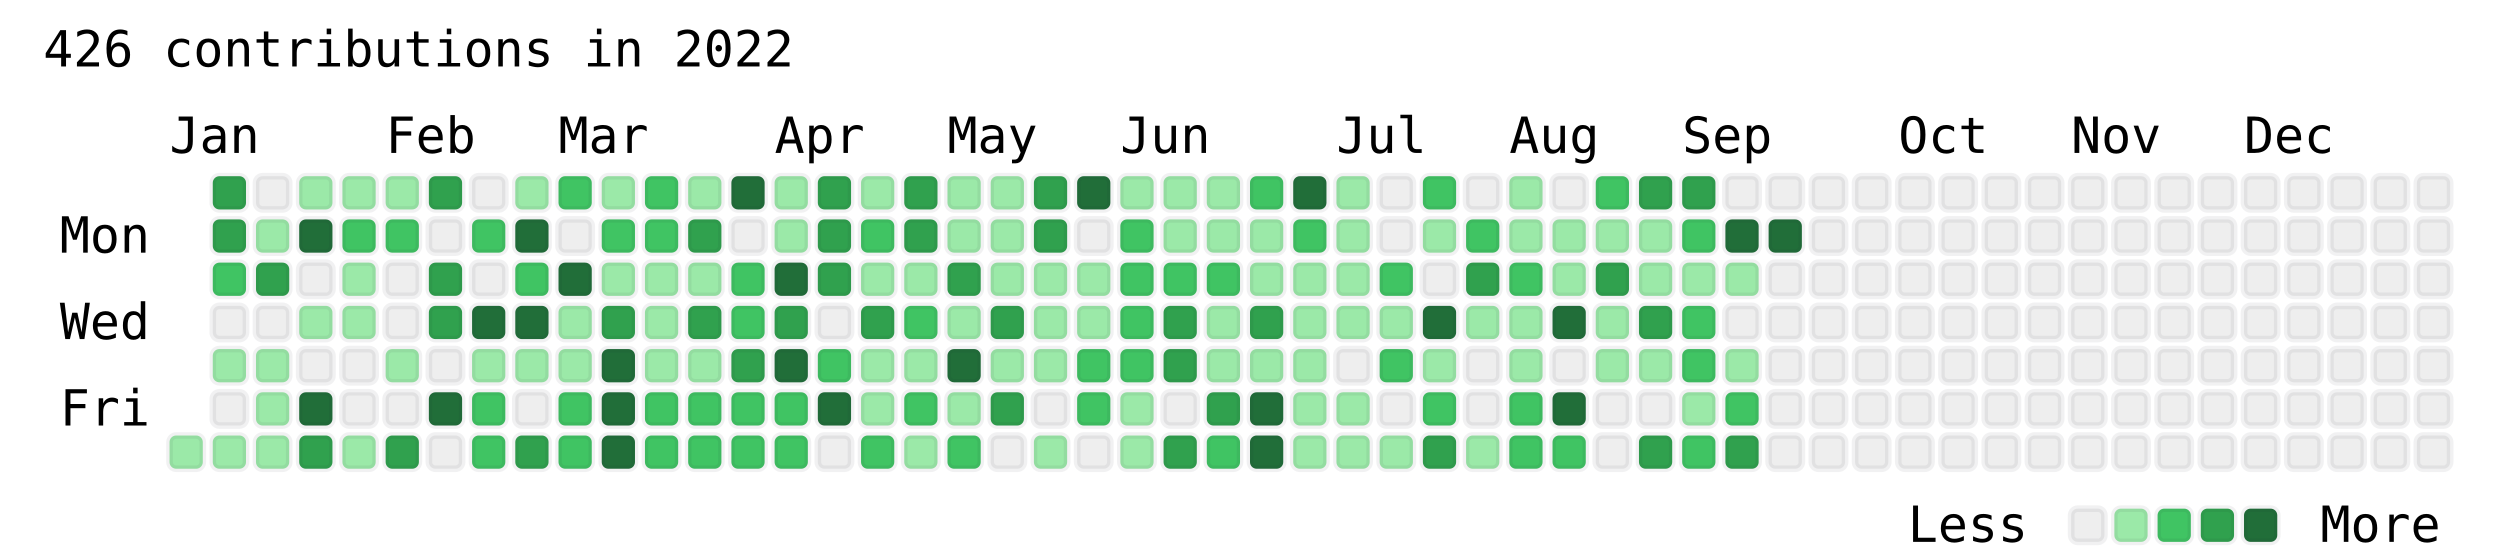
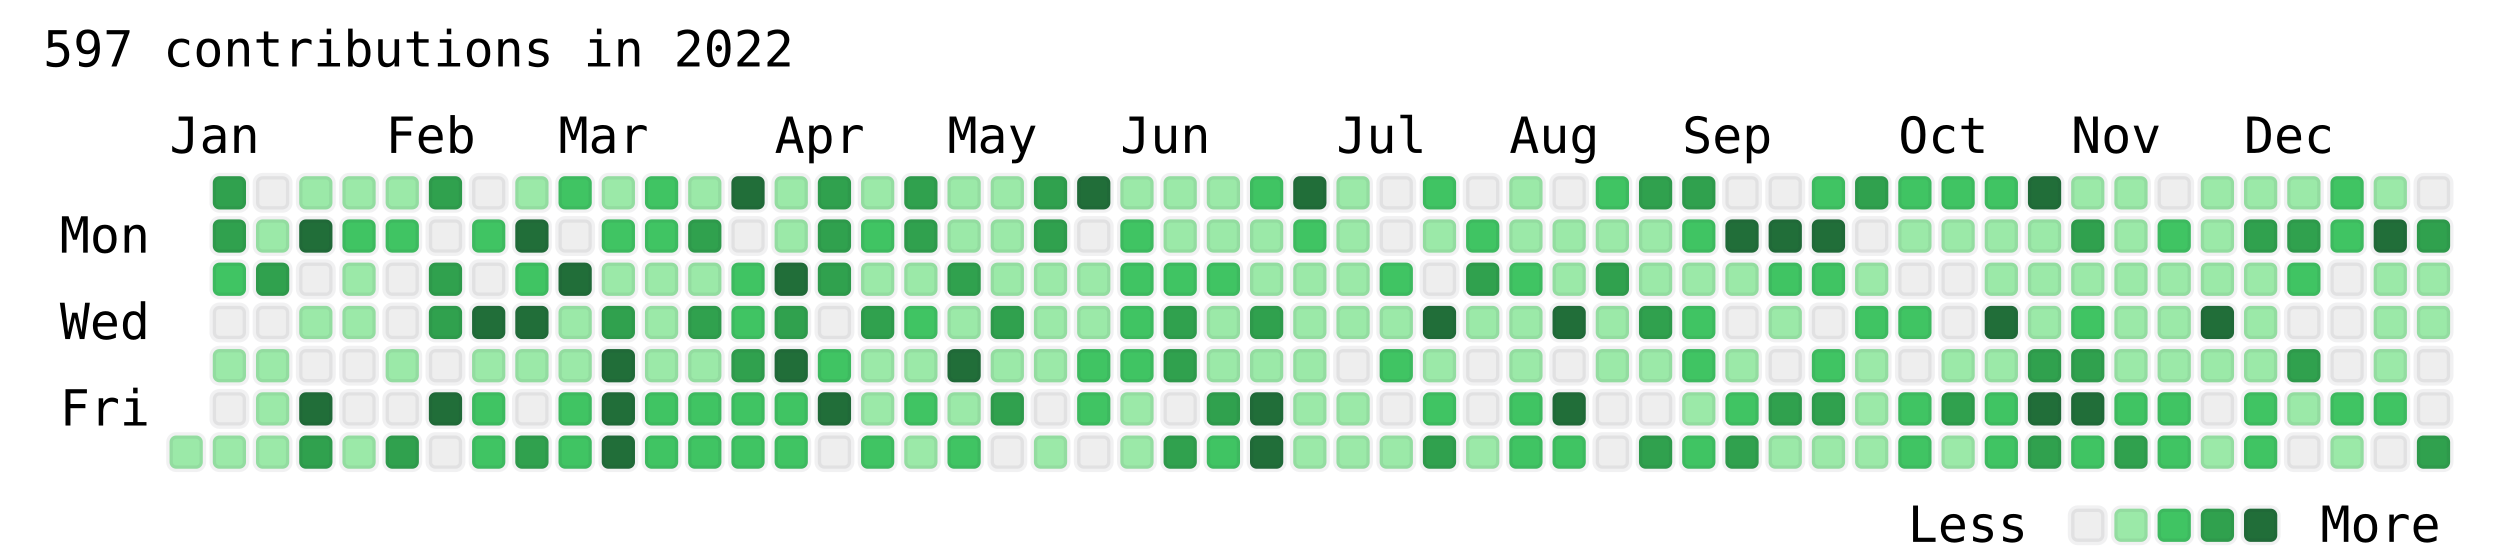
<svg xmlns="http://www.w3.org/2000/svg" width="752" height="164" id="grass-graph">
  <style> #grass-graph .pixel {     width: 10px;     height: 10px;     rx: 2px;     ry: 2px;     stroke: rgba(27,31,35,0.06);     stroke-width: 2px;   }   #grass-graph text {     font-family: monospace;     font-size: 15px;     fill: #000000;   }   #grass-graph .NONE { fill: #eeeeee; }   #grass-graph .FIRST_QUARTILE { fill: #9be9a8; }   #grass-graph .SECOND_QUARTILE { fill: #40c463; }   #grass-graph .THIRD_QUARTILE { fill: #30a14e; }   #grass-graph .FOURTH_QUARTILE { fill: #216e39; }   </style>
  <rect width="752" height="164" stroke="none" stroke-width="2px" fill="none" />
  <g>
-     <text transform="translate(13, 20)">426 contributions in 2022</text>
+     <text transform="translate(13, 20)">597 contributions in 2022</text>
  </g>
  <g>
    <text transform="translate(18, 76)">Mon</text>
  </g>
  <g>
    <text transform="translate(18, 102)">Wed</text>
  </g>
  <g>
    <text transform="translate(18, 128)">Fri</text>
  </g>
  <g>
    <text transform="translate(51, 46)">Jan</text>
  </g>
  <g>
    <text transform="translate(116, 46)">Feb</text>
  </g>
  <g>
    <text transform="translate(168, 46)">Mar</text>
  </g>
  <g>
    <text transform="translate(233, 46)">Apr</text>
  </g>
  <g>
    <text transform="translate(285, 46)">May</text>
  </g>
  <g>
    <text transform="translate(337, 46)">Jun</text>
  </g>
  <g>
    <text transform="translate(402, 46)">Jul</text>
  </g>
  <g>
    <text transform="translate(454, 46)">Aug</text>
  </g>
  <g>
    <text transform="translate(506, 46)">Sep</text>
  </g>
  <g>
    <text transform="translate(571, 46)">Oct</text>
  </g>
  <g>
    <text transform="translate(623, 46)">Nov</text>
  </g>
  <g>
    <text transform="translate(675, 46)">Dec</text>
  </g>
  <g transform="translate(51, 53)">
    <rect class="pixel FIRST_QUARTILE" x="0" y="78" data-date="2022-01-01" data-count="1" />
    <rect class="pixel THIRD_QUARTILE" x="13" y="0" data-date="2022-01-02" data-count="3" />
    <rect class="pixel THIRD_QUARTILE" x="13" y="13" data-date="2022-01-03" data-count="3" />
    <rect class="pixel SECOND_QUARTILE" x="13" y="26" data-date="2022-01-04" data-count="2" />
    <rect class="pixel NONE" x="13" y="39" data-date="2022-01-05" data-count="0" />
    <rect class="pixel FIRST_QUARTILE" x="13" y="52" data-date="2022-01-06" data-count="1" />
    <rect class="pixel NONE" x="13" y="65" data-date="2022-01-07" data-count="0" />
    <rect class="pixel FIRST_QUARTILE" x="13" y="78" data-date="2022-01-08" data-count="1" />
    <rect class="pixel NONE" x="26" y="0" data-date="2022-01-09" data-count="0" />
    <rect class="pixel FIRST_QUARTILE" x="26" y="13" data-date="2022-01-10" data-count="1" />
    <rect class="pixel THIRD_QUARTILE" x="26" y="26" data-date="2022-01-11" data-count="3" />
    <rect class="pixel NONE" x="26" y="39" data-date="2022-01-12" data-count="0" />
    <rect class="pixel FIRST_QUARTILE" x="26" y="52" data-date="2022-01-13" data-count="1" />
    <rect class="pixel FIRST_QUARTILE" x="26" y="65" data-date="2022-01-14" data-count="1" />
    <rect class="pixel FIRST_QUARTILE" x="26" y="78" data-date="2022-01-15" data-count="1" />
    <rect class="pixel FIRST_QUARTILE" x="39" y="0" data-date="2022-01-16" data-count="1" />
    <rect class="pixel FOURTH_QUARTILE" x="39" y="13" data-date="2022-01-17" data-count="4" />
    <rect class="pixel NONE" x="39" y="26" data-date="2022-01-18" data-count="0" />
    <rect class="pixel FIRST_QUARTILE" x="39" y="39" data-date="2022-01-19" data-count="1" />
    <rect class="pixel NONE" x="39" y="52" data-date="2022-01-20" data-count="0" />
    <rect class="pixel FOURTH_QUARTILE" x="39" y="65" data-date="2022-01-21" data-count="4" />
    <rect class="pixel THIRD_QUARTILE" x="39" y="78" data-date="2022-01-22" data-count="3" />
    <rect class="pixel FIRST_QUARTILE" x="52" y="0" data-date="2022-01-23" data-count="1" />
    <rect class="pixel SECOND_QUARTILE" x="52" y="13" data-date="2022-01-24" data-count="2" />
    <rect class="pixel FIRST_QUARTILE" x="52" y="26" data-date="2022-01-25" data-count="1" />
    <rect class="pixel FIRST_QUARTILE" x="52" y="39" data-date="2022-01-26" data-count="1" />
    <rect class="pixel NONE" x="52" y="52" data-date="2022-01-27" data-count="0" />
    <rect class="pixel NONE" x="52" y="65" data-date="2022-01-28" data-count="0" />
    <rect class="pixel FIRST_QUARTILE" x="52" y="78" data-date="2022-01-29" data-count="1" />
    <rect class="pixel FIRST_QUARTILE" x="65" y="0" data-date="2022-01-30" data-count="1" />
    <rect class="pixel SECOND_QUARTILE" x="65" y="13" data-date="2022-01-31" data-count="2" />
    <rect class="pixel NONE" x="65" y="26" data-date="2022-02-01" data-count="0" />
    <rect class="pixel NONE" x="65" y="39" data-date="2022-02-02" data-count="0" />
    <rect class="pixel FIRST_QUARTILE" x="65" y="52" data-date="2022-02-03" data-count="1" />
    <rect class="pixel NONE" x="65" y="65" data-date="2022-02-04" data-count="0" />
    <rect class="pixel THIRD_QUARTILE" x="65" y="78" data-date="2022-02-05" data-count="3" />
    <rect class="pixel THIRD_QUARTILE" x="78" y="0" data-date="2022-02-06" data-count="3" />
    <rect class="pixel NONE" x="78" y="13" data-date="2022-02-07" data-count="0" />
    <rect class="pixel THIRD_QUARTILE" x="78" y="26" data-date="2022-02-08" data-count="3" />
    <rect class="pixel THIRD_QUARTILE" x="78" y="39" data-date="2022-02-09" data-count="3" />
    <rect class="pixel NONE" x="78" y="52" data-date="2022-02-10" data-count="0" />
    <rect class="pixel FOURTH_QUARTILE" x="78" y="65" data-date="2022-02-11" data-count="4" />
    <rect class="pixel NONE" x="78" y="78" data-date="2022-02-12" data-count="0" />
    <rect class="pixel NONE" x="91" y="0" data-date="2022-02-13" data-count="0" />
    <rect class="pixel SECOND_QUARTILE" x="91" y="13" data-date="2022-02-14" data-count="2" />
    <rect class="pixel NONE" x="91" y="26" data-date="2022-02-15" data-count="0" />
    <rect class="pixel FOURTH_QUARTILE" x="91" y="39" data-date="2022-02-16" data-count="4" />
    <rect class="pixel FIRST_QUARTILE" x="91" y="52" data-date="2022-02-17" data-count="1" />
    <rect class="pixel SECOND_QUARTILE" x="91" y="65" data-date="2022-02-18" data-count="2" />
    <rect class="pixel SECOND_QUARTILE" x="91" y="78" data-date="2022-02-19" data-count="2" />
    <rect class="pixel FIRST_QUARTILE" x="104" y="0" data-date="2022-02-20" data-count="1" />
    <rect class="pixel FOURTH_QUARTILE" x="104" y="13" data-date="2022-02-21" data-count="5" />
    <rect class="pixel SECOND_QUARTILE" x="104" y="26" data-date="2022-02-22" data-count="2" />
    <rect class="pixel FOURTH_QUARTILE" x="104" y="39" data-date="2022-02-23" data-count="4" />
    <rect class="pixel FIRST_QUARTILE" x="104" y="52" data-date="2022-02-24" data-count="1" />
    <rect class="pixel NONE" x="104" y="65" data-date="2022-02-25" data-count="0" />
    <rect class="pixel THIRD_QUARTILE" x="104" y="78" data-date="2022-02-26" data-count="3" />
    <rect class="pixel SECOND_QUARTILE" x="117" y="0" data-date="2022-02-27" data-count="2" />
    <rect class="pixel NONE" x="117" y="13" data-date="2022-02-28" data-count="0" />
    <rect class="pixel FOURTH_QUARTILE" x="117" y="26" data-date="2022-03-01" data-count="5" />
    <rect class="pixel FIRST_QUARTILE" x="117" y="39" data-date="2022-03-02" data-count="1" />
    <rect class="pixel FIRST_QUARTILE" x="117" y="52" data-date="2022-03-03" data-count="1" />
    <rect class="pixel SECOND_QUARTILE" x="117" y="65" data-date="2022-03-04" data-count="2" />
    <rect class="pixel SECOND_QUARTILE" x="117" y="78" data-date="2022-03-05" data-count="2" />
    <rect class="pixel FIRST_QUARTILE" x="130" y="0" data-date="2022-03-06" data-count="1" />
    <rect class="pixel SECOND_QUARTILE" x="130" y="13" data-date="2022-03-07" data-count="2" />
    <rect class="pixel FIRST_QUARTILE" x="130" y="26" data-date="2022-03-08" data-count="1" />
    <rect class="pixel THIRD_QUARTILE" x="130" y="39" data-date="2022-03-09" data-count="3" />
    <rect class="pixel FOURTH_QUARTILE" x="130" y="52" data-date="2022-03-10" data-count="5" />
    <rect class="pixel FOURTH_QUARTILE" x="130" y="65" data-date="2022-03-11" data-count="5" />
    <rect class="pixel FOURTH_QUARTILE" x="130" y="78" data-date="2022-03-12" data-count="4" />
    <rect class="pixel SECOND_QUARTILE" x="143" y="0" data-date="2022-03-13" data-count="2" />
    <rect class="pixel SECOND_QUARTILE" x="143" y="13" data-date="2022-03-14" data-count="2" />
    <rect class="pixel FIRST_QUARTILE" x="143" y="26" data-date="2022-03-15" data-count="1" />
    <rect class="pixel FIRST_QUARTILE" x="143" y="39" data-date="2022-03-16" data-count="1" />
    <rect class="pixel FIRST_QUARTILE" x="143" y="52" data-date="2022-03-17" data-count="1" />
    <rect class="pixel SECOND_QUARTILE" x="143" y="65" data-date="2022-03-18" data-count="2" />
    <rect class="pixel SECOND_QUARTILE" x="143" y="78" data-date="2022-03-19" data-count="2" />
    <rect class="pixel FIRST_QUARTILE" x="156" y="0" data-date="2022-03-20" data-count="1" />
    <rect class="pixel THIRD_QUARTILE" x="156" y="13" data-date="2022-03-21" data-count="3" />
    <rect class="pixel FIRST_QUARTILE" x="156" y="26" data-date="2022-03-22" data-count="1" />
    <rect class="pixel THIRD_QUARTILE" x="156" y="39" data-date="2022-03-23" data-count="3" />
    <rect class="pixel FIRST_QUARTILE" x="156" y="52" data-date="2022-03-24" data-count="1" />
    <rect class="pixel SECOND_QUARTILE" x="156" y="65" data-date="2022-03-25" data-count="2" />
    <rect class="pixel SECOND_QUARTILE" x="156" y="78" data-date="2022-03-26" data-count="2" />
    <rect class="pixel FOURTH_QUARTILE" x="169" y="0" data-date="2022-03-27" data-count="4" />
    <rect class="pixel NONE" x="169" y="13" data-date="2022-03-28" data-count="0" />
    <rect class="pixel SECOND_QUARTILE" x="169" y="26" data-date="2022-03-29" data-count="2" />
    <rect class="pixel SECOND_QUARTILE" x="169" y="39" data-date="2022-03-30" data-count="2" />
    <rect class="pixel THIRD_QUARTILE" x="169" y="52" data-date="2022-03-31" data-count="3" />
    <rect class="pixel SECOND_QUARTILE" x="169" y="65" data-date="2022-04-01" data-count="2" />
    <rect class="pixel SECOND_QUARTILE" x="169" y="78" data-date="2022-04-02" data-count="2" />
    <rect class="pixel FIRST_QUARTILE" x="182" y="0" data-date="2022-04-03" data-count="1" />
    <rect class="pixel FIRST_QUARTILE" x="182" y="13" data-date="2022-04-04" data-count="1" />
    <rect class="pixel FOURTH_QUARTILE" x="182" y="26" data-date="2022-04-05" data-count="4" />
    <rect class="pixel THIRD_QUARTILE" x="182" y="39" data-date="2022-04-06" data-count="3" />
    <rect class="pixel FOURTH_QUARTILE" x="182" y="52" data-date="2022-04-07" data-count="4" />
    <rect class="pixel SECOND_QUARTILE" x="182" y="65" data-date="2022-04-08" data-count="2" />
    <rect class="pixel SECOND_QUARTILE" x="182" y="78" data-date="2022-04-09" data-count="2" />
    <rect class="pixel THIRD_QUARTILE" x="195" y="0" data-date="2022-04-10" data-count="3" />
    <rect class="pixel THIRD_QUARTILE" x="195" y="13" data-date="2022-04-11" data-count="3" />
    <rect class="pixel THIRD_QUARTILE" x="195" y="26" data-date="2022-04-12" data-count="3" />
    <rect class="pixel NONE" x="195" y="39" data-date="2022-04-13" data-count="0" />
    <rect class="pixel SECOND_QUARTILE" x="195" y="52" data-date="2022-04-14" data-count="2" />
    <rect class="pixel FOURTH_QUARTILE" x="195" y="65" data-date="2022-04-15" data-count="7" />
    <rect class="pixel NONE" x="195" y="78" data-date="2022-04-16" data-count="0" />
    <rect class="pixel FIRST_QUARTILE" x="208" y="0" data-date="2022-04-17" data-count="1" />
    <rect class="pixel SECOND_QUARTILE" x="208" y="13" data-date="2022-04-18" data-count="2" />
    <rect class="pixel FIRST_QUARTILE" x="208" y="26" data-date="2022-04-19" data-count="1" />
    <rect class="pixel THIRD_QUARTILE" x="208" y="39" data-date="2022-04-20" data-count="3" />
    <rect class="pixel FIRST_QUARTILE" x="208" y="52" data-date="2022-04-21" data-count="1" />
    <rect class="pixel FIRST_QUARTILE" x="208" y="65" data-date="2022-04-22" data-count="1" />
    <rect class="pixel SECOND_QUARTILE" x="208" y="78" data-date="2022-04-23" data-count="2" />
    <rect class="pixel THIRD_QUARTILE" x="221" y="0" data-date="2022-04-24" data-count="3" />
    <rect class="pixel THIRD_QUARTILE" x="221" y="13" data-date="2022-04-25" data-count="3" />
    <rect class="pixel FIRST_QUARTILE" x="221" y="26" data-date="2022-04-26" data-count="1" />
    <rect class="pixel SECOND_QUARTILE" x="221" y="39" data-date="2022-04-27" data-count="2" />
    <rect class="pixel FIRST_QUARTILE" x="221" y="52" data-date="2022-04-28" data-count="1" />
    <rect class="pixel SECOND_QUARTILE" x="221" y="65" data-date="2022-04-29" data-count="2" />
    <rect class="pixel FIRST_QUARTILE" x="221" y="78" data-date="2022-04-30" data-count="1" />
    <rect class="pixel FIRST_QUARTILE" x="234" y="0" data-date="2022-05-01" data-count="1" />
    <rect class="pixel FIRST_QUARTILE" x="234" y="13" data-date="2022-05-02" data-count="1" />
    <rect class="pixel THIRD_QUARTILE" x="234" y="26" data-date="2022-05-03" data-count="3" />
    <rect class="pixel FIRST_QUARTILE" x="234" y="39" data-date="2022-05-04" data-count="1" />
    <rect class="pixel FOURTH_QUARTILE" x="234" y="52" data-date="2022-05-05" data-count="5" />
    <rect class="pixel FIRST_QUARTILE" x="234" y="65" data-date="2022-05-06" data-count="1" />
    <rect class="pixel SECOND_QUARTILE" x="234" y="78" data-date="2022-05-07" data-count="2" />
    <rect class="pixel FIRST_QUARTILE" x="247" y="0" data-date="2022-05-08" data-count="1" />
    <rect class="pixel FIRST_QUARTILE" x="247" y="13" data-date="2022-05-09" data-count="1" />
    <rect class="pixel FIRST_QUARTILE" x="247" y="26" data-date="2022-05-10" data-count="1" />
    <rect class="pixel THIRD_QUARTILE" x="247" y="39" data-date="2022-05-11" data-count="3" />
    <rect class="pixel FIRST_QUARTILE" x="247" y="52" data-date="2022-05-12" data-count="1" />
    <rect class="pixel THIRD_QUARTILE" x="247" y="65" data-date="2022-05-13" data-count="3" />
    <rect class="pixel NONE" x="247" y="78" data-date="2022-05-14" data-count="0" />
    <rect class="pixel THIRD_QUARTILE" x="260" y="0" data-date="2022-05-15" data-count="3" />
    <rect class="pixel THIRD_QUARTILE" x="260" y="13" data-date="2022-05-16" data-count="3" />
    <rect class="pixel FIRST_QUARTILE" x="260" y="26" data-date="2022-05-17" data-count="1" />
    <rect class="pixel FIRST_QUARTILE" x="260" y="39" data-date="2022-05-18" data-count="1" />
    <rect class="pixel FIRST_QUARTILE" x="260" y="52" data-date="2022-05-19" data-count="1" />
    <rect class="pixel NONE" x="260" y="65" data-date="2022-05-20" data-count="0" />
    <rect class="pixel FIRST_QUARTILE" x="260" y="78" data-date="2022-05-21" data-count="1" />
    <rect class="pixel FOURTH_QUARTILE" x="273" y="0" data-date="2022-05-22" data-count="4" />
    <rect class="pixel NONE" x="273" y="13" data-date="2022-05-23" data-count="0" />
    <rect class="pixel FIRST_QUARTILE" x="273" y="26" data-date="2022-05-24" data-count="1" />
    <rect class="pixel FIRST_QUARTILE" x="273" y="39" data-date="2022-05-25" data-count="1" />
    <rect class="pixel SECOND_QUARTILE" x="273" y="52" data-date="2022-05-26" data-count="2" />
    <rect class="pixel SECOND_QUARTILE" x="273" y="65" data-date="2022-05-27" data-count="2" />
    <rect class="pixel NONE" x="273" y="78" data-date="2022-05-28" data-count="0" />
    <rect class="pixel FIRST_QUARTILE" x="286" y="0" data-date="2022-05-29" data-count="1" />
    <rect class="pixel SECOND_QUARTILE" x="286" y="13" data-date="2022-05-30" data-count="2" />
    <rect class="pixel SECOND_QUARTILE" x="286" y="26" data-date="2022-05-31" data-count="2" />
    <rect class="pixel SECOND_QUARTILE" x="286" y="39" data-date="2022-06-01" data-count="2" />
    <rect class="pixel SECOND_QUARTILE" x="286" y="52" data-date="2022-06-02" data-count="2" />
    <rect class="pixel FIRST_QUARTILE" x="286" y="65" data-date="2022-06-03" data-count="1" />
    <rect class="pixel FIRST_QUARTILE" x="286" y="78" data-date="2022-06-04" data-count="1" />
    <rect class="pixel FIRST_QUARTILE" x="299" y="0" data-date="2022-06-05" data-count="1" />
    <rect class="pixel FIRST_QUARTILE" x="299" y="13" data-date="2022-06-06" data-count="1" />
    <rect class="pixel SECOND_QUARTILE" x="299" y="26" data-date="2022-06-07" data-count="2" />
    <rect class="pixel THIRD_QUARTILE" x="299" y="39" data-date="2022-06-08" data-count="3" />
    <rect class="pixel THIRD_QUARTILE" x="299" y="52" data-date="2022-06-09" data-count="3" />
    <rect class="pixel NONE" x="299" y="65" data-date="2022-06-10" data-count="0" />
    <rect class="pixel THIRD_QUARTILE" x="299" y="78" data-date="2022-06-11" data-count="3" />
    <rect class="pixel FIRST_QUARTILE" x="312" y="0" data-date="2022-06-12" data-count="1" />
    <rect class="pixel FIRST_QUARTILE" x="312" y="13" data-date="2022-06-13" data-count="1" />
    <rect class="pixel SECOND_QUARTILE" x="312" y="26" data-date="2022-06-14" data-count="2" />
    <rect class="pixel FIRST_QUARTILE" x="312" y="39" data-date="2022-06-15" data-count="1" />
    <rect class="pixel FIRST_QUARTILE" x="312" y="52" data-date="2022-06-16" data-count="1" />
    <rect class="pixel THIRD_QUARTILE" x="312" y="65" data-date="2022-06-17" data-count="3" />
    <rect class="pixel SECOND_QUARTILE" x="312" y="78" data-date="2022-06-18" data-count="2" />
    <rect class="pixel SECOND_QUARTILE" x="325" y="0" data-date="2022-06-19" data-count="2" />
    <rect class="pixel FIRST_QUARTILE" x="325" y="13" data-date="2022-06-20" data-count="1" />
    <rect class="pixel FIRST_QUARTILE" x="325" y="26" data-date="2022-06-21" data-count="1" />
    <rect class="pixel THIRD_QUARTILE" x="325" y="39" data-date="2022-06-22" data-count="3" />
    <rect class="pixel FIRST_QUARTILE" x="325" y="52" data-date="2022-06-23" data-count="1" />
    <rect class="pixel FOURTH_QUARTILE" x="325" y="65" data-date="2022-06-24" data-count="4" />
    <rect class="pixel FOURTH_QUARTILE" x="325" y="78" data-date="2022-06-25" data-count="4" />
    <rect class="pixel FOURTH_QUARTILE" x="338" y="0" data-date="2022-06-26" data-count="4" />
    <rect class="pixel SECOND_QUARTILE" x="338" y="13" data-date="2022-06-27" data-count="2" />
    <rect class="pixel FIRST_QUARTILE" x="338" y="26" data-date="2022-06-28" data-count="1" />
    <rect class="pixel FIRST_QUARTILE" x="338" y="39" data-date="2022-06-29" data-count="1" />
    <rect class="pixel FIRST_QUARTILE" x="338" y="52" data-date="2022-06-30" data-count="1" />
    <rect class="pixel FIRST_QUARTILE" x="338" y="65" data-date="2022-07-01" data-count="1" />
    <rect class="pixel FIRST_QUARTILE" x="338" y="78" data-date="2022-07-02" data-count="1" />
    <rect class="pixel FIRST_QUARTILE" x="351" y="0" data-date="2022-07-03" data-count="1" />
    <rect class="pixel FIRST_QUARTILE" x="351" y="13" data-date="2022-07-04" data-count="1" />
    <rect class="pixel FIRST_QUARTILE" x="351" y="26" data-date="2022-07-05" data-count="1" />
    <rect class="pixel FIRST_QUARTILE" x="351" y="39" data-date="2022-07-06" data-count="1" />
    <rect class="pixel NONE" x="351" y="52" data-date="2022-07-07" data-count="0" />
    <rect class="pixel FIRST_QUARTILE" x="351" y="65" data-date="2022-07-08" data-count="1" />
    <rect class="pixel FIRST_QUARTILE" x="351" y="78" data-date="2022-07-09" data-count="1" />
    <rect class="pixel NONE" x="364" y="0" data-date="2022-07-10" data-count="0" />
    <rect class="pixel NONE" x="364" y="13" data-date="2022-07-11" data-count="0" />
    <rect class="pixel SECOND_QUARTILE" x="364" y="26" data-date="2022-07-12" data-count="2" />
    <rect class="pixel FIRST_QUARTILE" x="364" y="39" data-date="2022-07-13" data-count="1" />
    <rect class="pixel SECOND_QUARTILE" x="364" y="52" data-date="2022-07-14" data-count="2" />
    <rect class="pixel NONE" x="364" y="65" data-date="2022-07-15" data-count="0" />
    <rect class="pixel FIRST_QUARTILE" x="364" y="78" data-date="2022-07-16" data-count="1" />
    <rect class="pixel SECOND_QUARTILE" x="377" y="0" data-date="2022-07-17" data-count="2" />
    <rect class="pixel FIRST_QUARTILE" x="377" y="13" data-date="2022-07-18" data-count="1" />
    <rect class="pixel NONE" x="377" y="26" data-date="2022-07-19" data-count="0" />
    <rect class="pixel FOURTH_QUARTILE" x="377" y="39" data-date="2022-07-20" data-count="4" />
    <rect class="pixel FIRST_QUARTILE" x="377" y="52" data-date="2022-07-21" data-count="1" />
    <rect class="pixel SECOND_QUARTILE" x="377" y="65" data-date="2022-07-22" data-count="2" />
    <rect class="pixel THIRD_QUARTILE" x="377" y="78" data-date="2022-07-23" data-count="3" />
    <rect class="pixel NONE" x="390" y="0" data-date="2022-07-24" data-count="0" />
    <rect class="pixel SECOND_QUARTILE" x="390" y="13" data-date="2022-07-25" data-count="2" />
    <rect class="pixel THIRD_QUARTILE" x="390" y="26" data-date="2022-07-26" data-count="3" />
    <rect class="pixel FIRST_QUARTILE" x="390" y="39" data-date="2022-07-27" data-count="1" />
    <rect class="pixel NONE" x="390" y="52" data-date="2022-07-28" data-count="0" />
    <rect class="pixel NONE" x="390" y="65" data-date="2022-07-29" data-count="0" />
    <rect class="pixel FIRST_QUARTILE" x="390" y="78" data-date="2022-07-30" data-count="1" />
    <rect class="pixel FIRST_QUARTILE" x="403" y="0" data-date="2022-07-31" data-count="1" />
    <rect class="pixel FIRST_QUARTILE" x="403" y="13" data-date="2022-08-01" data-count="1" />
    <rect class="pixel SECOND_QUARTILE" x="403" y="26" data-date="2022-08-02" data-count="2" />
    <rect class="pixel FIRST_QUARTILE" x="403" y="39" data-date="2022-08-03" data-count="1" />
    <rect class="pixel FIRST_QUARTILE" x="403" y="52" data-date="2022-08-04" data-count="1" />
    <rect class="pixel SECOND_QUARTILE" x="403" y="65" data-date="2022-08-05" data-count="2" />
    <rect class="pixel SECOND_QUARTILE" x="403" y="78" data-date="2022-08-06" data-count="2" />
    <rect class="pixel NONE" x="416" y="0" data-date="2022-08-07" data-count="0" />
    <rect class="pixel FIRST_QUARTILE" x="416" y="13" data-date="2022-08-08" data-count="1" />
    <rect class="pixel FIRST_QUARTILE" x="416" y="26" data-date="2022-08-09" data-count="1" />
    <rect class="pixel FOURTH_QUARTILE" x="416" y="39" data-date="2022-08-10" data-count="4" />
    <rect class="pixel NONE" x="416" y="52" data-date="2022-08-11" data-count="0" />
    <rect class="pixel FOURTH_QUARTILE" x="416" y="65" data-date="2022-08-12" data-count="5" />
    <rect class="pixel SECOND_QUARTILE" x="416" y="78" data-date="2022-08-13" data-count="2" />
    <rect class="pixel SECOND_QUARTILE" x="429" y="0" data-date="2022-08-14" data-count="2" />
    <rect class="pixel FIRST_QUARTILE" x="429" y="13" data-date="2022-08-15" data-count="1" />
    <rect class="pixel THIRD_QUARTILE" x="429" y="26" data-date="2022-08-16" data-count="3" />
    <rect class="pixel FIRST_QUARTILE" x="429" y="39" data-date="2022-08-17" data-count="1" />
    <rect class="pixel FIRST_QUARTILE" x="429" y="52" data-date="2022-08-18" data-count="1" />
    <rect class="pixel NONE" x="429" y="65" data-date="2022-08-19" data-count="0" />
    <rect class="pixel NONE" x="429" y="78" data-date="2022-08-20" data-count="0" />
    <rect class="pixel THIRD_QUARTILE" x="442" y="0" data-date="2022-08-21" data-count="3" />
    <rect class="pixel FIRST_QUARTILE" x="442" y="13" data-date="2022-08-22" data-count="1" />
    <rect class="pixel FIRST_QUARTILE" x="442" y="26" data-date="2022-08-23" data-count="1" />
    <rect class="pixel THIRD_QUARTILE" x="442" y="39" data-date="2022-08-24" data-count="3" />
    <rect class="pixel FIRST_QUARTILE" x="442" y="52" data-date="2022-08-25" data-count="1" />
    <rect class="pixel NONE" x="442" y="65" data-date="2022-08-26" data-count="0" />
    <rect class="pixel THIRD_QUARTILE" x="442" y="78" data-date="2022-08-27" data-count="3" />
    <rect class="pixel THIRD_QUARTILE" x="455" y="0" data-date="2022-08-28" data-count="3" />
    <rect class="pixel SECOND_QUARTILE" x="455" y="13" data-date="2022-08-29" data-count="2" />
    <rect class="pixel FIRST_QUARTILE" x="455" y="26" data-date="2022-08-30" data-count="1" />
    <rect class="pixel SECOND_QUARTILE" x="455" y="39" data-date="2022-08-31" data-count="2" />
    <rect class="pixel SECOND_QUARTILE" x="455" y="52" data-date="2022-09-01" data-count="2" />
    <rect class="pixel FIRST_QUARTILE" x="455" y="65" data-date="2022-09-02" data-count="1" />
    <rect class="pixel SECOND_QUARTILE" x="455" y="78" data-date="2022-09-03" data-count="2" />
    <rect class="pixel NONE" x="468" y="0" data-date="2022-09-04" data-count="0" />
    <rect class="pixel FOURTH_QUARTILE" x="468" y="13" data-date="2022-09-05" data-count="4" />
    <rect class="pixel FIRST_QUARTILE" x="468" y="26" data-date="2022-09-06" data-count="1" />
    <rect class="pixel NONE" x="468" y="39" data-date="2022-09-07" data-count="0" />
    <rect class="pixel FIRST_QUARTILE" x="468" y="52" data-date="2022-09-08" data-count="1" />
    <rect class="pixel SECOND_QUARTILE" x="468" y="65" data-date="2022-09-09" data-count="2" />
    <rect class="pixel THIRD_QUARTILE" x="468" y="78" data-date="2022-09-10" data-count="3" />
    <rect class="pixel NONE" x="481" y="0" data-date="2022-09-11" data-count="0" />
    <rect class="pixel FOURTH_QUARTILE" x="481" y="13" data-date="2022-09-12" data-count="5" />
-     <rect class="pixel NONE" x="481" y="26" data-date="2022-09-13" data-count="0" />
-     <rect class="pixel NONE" x="481" y="39" data-date="2022-09-14" data-count="0" />
+     <rect class="pixel SECOND_QUARTILE" x="481" y="26" data-date="2022-09-13" data-count="2" />
+     <rect class="pixel FIRST_QUARTILE" x="481" y="39" data-date="2022-09-14" data-count="1" />
    <rect class="pixel NONE" x="481" y="52" data-date="2022-09-15" data-count="0" />
-     <rect class="pixel NONE" x="481" y="65" data-date="2022-09-16" data-count="0" />
-     <rect class="pixel NONE" x="481" y="78" data-date="2022-09-17" data-count="0" />
-     <rect class="pixel NONE" x="494" y="0" data-date="2022-09-18" data-count="0" />
-     <rect class="pixel NONE" x="494" y="13" data-date="2022-09-19" data-count="0" />
-     <rect class="pixel NONE" x="494" y="26" data-date="2022-09-20" data-count="0" />
+     <rect class="pixel THIRD_QUARTILE" x="481" y="65" data-date="2022-09-16" data-count="3" />
+     <rect class="pixel FIRST_QUARTILE" x="481" y="78" data-date="2022-09-17" data-count="1" />
+     <rect class="pixel SECOND_QUARTILE" x="494" y="0" data-date="2022-09-18" data-count="2" />
+     <rect class="pixel FOURTH_QUARTILE" x="494" y="13" data-date="2022-09-19" data-count="4" />
+     <rect class="pixel SECOND_QUARTILE" x="494" y="26" data-date="2022-09-20" data-count="2" />
    <rect class="pixel NONE" x="494" y="39" data-date="2022-09-21" data-count="0" />
-     <rect class="pixel NONE" x="494" y="52" data-date="2022-09-22" data-count="0" />
-     <rect class="pixel NONE" x="494" y="65" data-date="2022-09-23" data-count="0" />
-     <rect class="pixel NONE" x="494" y="78" data-date="2022-09-24" data-count="0" />
-     <rect class="pixel NONE" x="507" y="0" data-date="2022-09-25" data-count="0" />
+     <rect class="pixel SECOND_QUARTILE" x="494" y="52" data-date="2022-09-22" data-count="2" />
+     <rect class="pixel THIRD_QUARTILE" x="494" y="65" data-date="2022-09-23" data-count="3" />
+     <rect class="pixel FIRST_QUARTILE" x="494" y="78" data-date="2022-09-24" data-count="1" />
+     <rect class="pixel THIRD_QUARTILE" x="507" y="0" data-date="2022-09-25" data-count="3" />
    <rect class="pixel NONE" x="507" y="13" data-date="2022-09-26" data-count="0" />
-     <rect class="pixel NONE" x="507" y="26" data-date="2022-09-27" data-count="0" />
-     <rect class="pixel NONE" x="507" y="39" data-date="2022-09-28" data-count="0" />
-     <rect class="pixel NONE" x="507" y="52" data-date="2022-09-29" data-count="0" />
-     <rect class="pixel NONE" x="507" y="65" data-date="2022-09-30" data-count="0" />
-     <rect class="pixel NONE" x="507" y="78" data-date="2022-10-01" data-count="0" />
-     <rect class="pixel NONE" x="520" y="0" data-date="2022-10-02" data-count="0" />
-     <rect class="pixel NONE" x="520" y="13" data-date="2022-10-03" data-count="0" />
+     <rect class="pixel FIRST_QUARTILE" x="507" y="26" data-date="2022-09-27" data-count="1" />
+     <rect class="pixel SECOND_QUARTILE" x="507" y="39" data-date="2022-09-28" data-count="2" />
+     <rect class="pixel FIRST_QUARTILE" x="507" y="52" data-date="2022-09-29" data-count="1" />
+     <rect class="pixel FIRST_QUARTILE" x="507" y="65" data-date="2022-09-30" data-count="1" />
+     <rect class="pixel FIRST_QUARTILE" x="507" y="78" data-date="2022-10-01" data-count="1" />
+     <rect class="pixel SECOND_QUARTILE" x="520" y="0" data-date="2022-10-02" data-count="2" />
+     <rect class="pixel FIRST_QUARTILE" x="520" y="13" data-date="2022-10-03" data-count="1" />
    <rect class="pixel NONE" x="520" y="26" data-date="2022-10-04" data-count="0" />
-     <rect class="pixel NONE" x="520" y="39" data-date="2022-10-05" data-count="0" />
+     <rect class="pixel SECOND_QUARTILE" x="520" y="39" data-date="2022-10-05" data-count="2" />
    <rect class="pixel NONE" x="520" y="52" data-date="2022-10-06" data-count="0" />
-     <rect class="pixel NONE" x="520" y="65" data-date="2022-10-07" data-count="0" />
-     <rect class="pixel NONE" x="520" y="78" data-date="2022-10-08" data-count="0" />
-     <rect class="pixel NONE" x="533" y="0" data-date="2022-10-09" data-count="0" />
-     <rect class="pixel NONE" x="533" y="13" data-date="2022-10-10" data-count="0" />
+     <rect class="pixel SECOND_QUARTILE" x="520" y="65" data-date="2022-10-07" data-count="2" />
+     <rect class="pixel SECOND_QUARTILE" x="520" y="78" data-date="2022-10-08" data-count="2" />
+     <rect class="pixel SECOND_QUARTILE" x="533" y="0" data-date="2022-10-09" data-count="2" />
+     <rect class="pixel FIRST_QUARTILE" x="533" y="13" data-date="2022-10-10" data-count="1" />
    <rect class="pixel NONE" x="533" y="26" data-date="2022-10-11" data-count="0" />
    <rect class="pixel NONE" x="533" y="39" data-date="2022-10-12" data-count="0" />
-     <rect class="pixel NONE" x="533" y="52" data-date="2022-10-13" data-count="0" />
-     <rect class="pixel NONE" x="533" y="65" data-date="2022-10-14" data-count="0" />
-     <rect class="pixel NONE" x="533" y="78" data-date="2022-10-15" data-count="0" />
-     <rect class="pixel NONE" x="546" y="0" data-date="2022-10-16" data-count="0" />
-     <rect class="pixel NONE" x="546" y="13" data-date="2022-10-17" data-count="0" />
-     <rect class="pixel NONE" x="546" y="26" data-date="2022-10-18" data-count="0" />
-     <rect class="pixel NONE" x="546" y="39" data-date="2022-10-19" data-count="0" />
-     <rect class="pixel NONE" x="546" y="52" data-date="2022-10-20" data-count="0" />
-     <rect class="pixel NONE" x="546" y="65" data-date="2022-10-21" data-count="0" />
-     <rect class="pixel NONE" x="546" y="78" data-date="2022-10-22" data-count="0" />
-     <rect class="pixel NONE" x="559" y="0" data-date="2022-10-23" data-count="0" />
-     <rect class="pixel NONE" x="559" y="13" data-date="2022-10-24" data-count="0" />
-     <rect class="pixel NONE" x="559" y="26" data-date="2022-10-25" data-count="0" />
-     <rect class="pixel NONE" x="559" y="39" data-date="2022-10-26" data-count="0" />
-     <rect class="pixel NONE" x="559" y="52" data-date="2022-10-27" data-count="0" />
-     <rect class="pixel NONE" x="559" y="65" data-date="2022-10-28" data-count="0" />
-     <rect class="pixel NONE" x="559" y="78" data-date="2022-10-29" data-count="0" />
-     <rect class="pixel NONE" x="572" y="0" data-date="2022-10-30" data-count="0" />
-     <rect class="pixel NONE" x="572" y="13" data-date="2022-10-31" data-count="0" />
-     <rect class="pixel NONE" x="572" y="26" data-date="2022-11-01" data-count="0" />
-     <rect class="pixel NONE" x="572" y="39" data-date="2022-11-02" data-count="0" />
-     <rect class="pixel NONE" x="572" y="52" data-date="2022-11-03" data-count="0" />
-     <rect class="pixel NONE" x="572" y="65" data-date="2022-11-04" data-count="0" />
-     <rect class="pixel NONE" x="572" y="78" data-date="2022-11-05" data-count="0" />
-     <rect class="pixel NONE" x="585" y="0" data-date="2022-11-06" data-count="0" />
-     <rect class="pixel NONE" x="585" y="13" data-date="2022-11-07" data-count="0" />
-     <rect class="pixel NONE" x="585" y="26" data-date="2022-11-08" data-count="0" />
-     <rect class="pixel NONE" x="585" y="39" data-date="2022-11-09" data-count="0" />
-     <rect class="pixel NONE" x="585" y="52" data-date="2022-11-10" data-count="0" />
-     <rect class="pixel NONE" x="585" y="65" data-date="2022-11-11" data-count="0" />
-     <rect class="pixel NONE" x="585" y="78" data-date="2022-11-12" data-count="0" />
+     <rect class="pixel FIRST_QUARTILE" x="533" y="52" data-date="2022-10-13" data-count="1" />
+     <rect class="pixel THIRD_QUARTILE" x="533" y="65" data-date="2022-10-14" data-count="3" />
+     <rect class="pixel FIRST_QUARTILE" x="533" y="78" data-date="2022-10-15" data-count="1" />
+     <rect class="pixel SECOND_QUARTILE" x="546" y="0" data-date="2022-10-16" data-count="2" />
+     <rect class="pixel FIRST_QUARTILE" x="546" y="13" data-date="2022-10-17" data-count="1" />
+     <rect class="pixel FIRST_QUARTILE" x="546" y="26" data-date="2022-10-18" data-count="1" />
+     <rect class="pixel FOURTH_QUARTILE" x="546" y="39" data-date="2022-10-19" data-count="5" />
+     <rect class="pixel FIRST_QUARTILE" x="546" y="52" data-date="2022-10-20" data-count="1" />
+     <rect class="pixel SECOND_QUARTILE" x="546" y="65" data-date="2022-10-21" data-count="2" />
+     <rect class="pixel SECOND_QUARTILE" x="546" y="78" data-date="2022-10-22" data-count="2" />
+     <rect class="pixel FOURTH_QUARTILE" x="559" y="0" data-date="2022-10-23" data-count="5" />
+     <rect class="pixel FIRST_QUARTILE" x="559" y="13" data-date="2022-10-24" data-count="1" />
+     <rect class="pixel FIRST_QUARTILE" x="559" y="26" data-date="2022-10-25" data-count="1" />
+     <rect class="pixel FIRST_QUARTILE" x="559" y="39" data-date="2022-10-26" data-count="1" />
+     <rect class="pixel THIRD_QUARTILE" x="559" y="52" data-date="2022-10-27" data-count="3" />
+     <rect class="pixel FOURTH_QUARTILE" x="559" y="65" data-date="2022-10-28" data-count="6" />
+     <rect class="pixel THIRD_QUARTILE" x="559" y="78" data-date="2022-10-29" data-count="3" />
+     <rect class="pixel FIRST_QUARTILE" x="572" y="0" data-date="2022-10-30" data-count="1" />
+     <rect class="pixel THIRD_QUARTILE" x="572" y="13" data-date="2022-10-31" data-count="3" />
+     <rect class="pixel FIRST_QUARTILE" x="572" y="26" data-date="2022-11-01" data-count="1" />
+     <rect class="pixel SECOND_QUARTILE" x="572" y="39" data-date="2022-11-02" data-count="2" />
+     <rect class="pixel THIRD_QUARTILE" x="572" y="52" data-date="2022-11-03" data-count="3" />
+     <rect class="pixel FOURTH_QUARTILE" x="572" y="65" data-date="2022-11-04" data-count="4" />
+     <rect class="pixel SECOND_QUARTILE" x="572" y="78" data-date="2022-11-05" data-count="2" />
+     <rect class="pixel FIRST_QUARTILE" x="585" y="0" data-date="2022-11-06" data-count="1" />
+     <rect class="pixel FIRST_QUARTILE" x="585" y="13" data-date="2022-11-07" data-count="1" />
+     <rect class="pixel FIRST_QUARTILE" x="585" y="26" data-date="2022-11-08" data-count="1" />
+     <rect class="pixel FIRST_QUARTILE" x="585" y="39" data-date="2022-11-09" data-count="1" />
+     <rect class="pixel FIRST_QUARTILE" x="585" y="52" data-date="2022-11-10" data-count="1" />
+     <rect class="pixel SECOND_QUARTILE" x="585" y="65" data-date="2022-11-11" data-count="2" />
+     <rect class="pixel THIRD_QUARTILE" x="585" y="78" data-date="2022-11-12" data-count="3" />
    <rect class="pixel NONE" x="598" y="0" data-date="2022-11-13" data-count="0" />
-     <rect class="pixel NONE" x="598" y="13" data-date="2022-11-14" data-count="0" />
-     <rect class="pixel NONE" x="598" y="26" data-date="2022-11-15" data-count="0" />
-     <rect class="pixel NONE" x="598" y="39" data-date="2022-11-16" data-count="0" />
-     <rect class="pixel NONE" x="598" y="52" data-date="2022-11-17" data-count="0" />
-     <rect class="pixel NONE" x="598" y="65" data-date="2022-11-18" data-count="0" />
-     <rect class="pixel NONE" x="598" y="78" data-date="2022-11-19" data-count="0" />
-     <rect class="pixel NONE" x="611" y="0" data-date="2022-11-20" data-count="0" />
-     <rect class="pixel NONE" x="611" y="13" data-date="2022-11-21" data-count="0" />
-     <rect class="pixel NONE" x="611" y="26" data-date="2022-11-22" data-count="0" />
-     <rect class="pixel NONE" x="611" y="39" data-date="2022-11-23" data-count="0" />
-     <rect class="pixel NONE" x="611" y="52" data-date="2022-11-24" data-count="0" />
+     <rect class="pixel SECOND_QUARTILE" x="598" y="13" data-date="2022-11-14" data-count="2" />
+     <rect class="pixel FIRST_QUARTILE" x="598" y="26" data-date="2022-11-15" data-count="1" />
+     <rect class="pixel FIRST_QUARTILE" x="598" y="39" data-date="2022-11-16" data-count="1" />
+     <rect class="pixel FIRST_QUARTILE" x="598" y="52" data-date="2022-11-17" data-count="1" />
+     <rect class="pixel SECOND_QUARTILE" x="598" y="65" data-date="2022-11-18" data-count="2" />
+     <rect class="pixel SECOND_QUARTILE" x="598" y="78" data-date="2022-11-19" data-count="2" />
+     <rect class="pixel FIRST_QUARTILE" x="611" y="0" data-date="2022-11-20" data-count="1" />
+     <rect class="pixel FIRST_QUARTILE" x="611" y="13" data-date="2022-11-21" data-count="1" />
+     <rect class="pixel FIRST_QUARTILE" x="611" y="26" data-date="2022-11-22" data-count="1" />
+     <rect class="pixel FOURTH_QUARTILE" x="611" y="39" data-date="2022-11-23" data-count="4" />
+     <rect class="pixel FIRST_QUARTILE" x="611" y="52" data-date="2022-11-24" data-count="1" />
    <rect class="pixel NONE" x="611" y="65" data-date="2022-11-25" data-count="0" />
-     <rect class="pixel NONE" x="611" y="78" data-date="2022-11-26" data-count="0" />
-     <rect class="pixel NONE" x="624" y="0" data-date="2022-11-27" data-count="0" />
-     <rect class="pixel NONE" x="624" y="13" data-date="2022-11-28" data-count="0" />
-     <rect class="pixel NONE" x="624" y="26" data-date="2022-11-29" data-count="0" />
-     <rect class="pixel NONE" x="624" y="39" data-date="2022-11-30" data-count="0" />
-     <rect class="pixel NONE" x="624" y="52" data-date="2022-12-01" data-count="0" />
-     <rect class="pixel NONE" x="624" y="65" data-date="2022-12-02" data-count="0" />
-     <rect class="pixel NONE" x="624" y="78" data-date="2022-12-03" data-count="0" />
-     <rect class="pixel NONE" x="637" y="0" data-date="2022-12-04" data-count="0" />
-     <rect class="pixel NONE" x="637" y="13" data-date="2022-12-05" data-count="0" />
-     <rect class="pixel NONE" x="637" y="26" data-date="2022-12-06" data-count="0" />
+     <rect class="pixel FIRST_QUARTILE" x="611" y="78" data-date="2022-11-26" data-count="1" />
+     <rect class="pixel FIRST_QUARTILE" x="624" y="0" data-date="2022-11-27" data-count="1" />
+     <rect class="pixel THIRD_QUARTILE" x="624" y="13" data-date="2022-11-28" data-count="3" />
+     <rect class="pixel FIRST_QUARTILE" x="624" y="26" data-date="2022-11-29" data-count="1" />
+     <rect class="pixel FIRST_QUARTILE" x="624" y="39" data-date="2022-11-30" data-count="1" />
+     <rect class="pixel FIRST_QUARTILE" x="624" y="52" data-date="2022-12-01" data-count="1" />
+     <rect class="pixel SECOND_QUARTILE" x="624" y="65" data-date="2022-12-02" data-count="2" />
+     <rect class="pixel SECOND_QUARTILE" x="624" y="78" data-date="2022-12-03" data-count="2" />
+     <rect class="pixel FIRST_QUARTILE" x="637" y="0" data-date="2022-12-04" data-count="1" />
+     <rect class="pixel THIRD_QUARTILE" x="637" y="13" data-date="2022-12-05" data-count="3" />
+     <rect class="pixel SECOND_QUARTILE" x="637" y="26" data-date="2022-12-06" data-count="2" />
    <rect class="pixel NONE" x="637" y="39" data-date="2022-12-07" data-count="0" />
-     <rect class="pixel NONE" x="637" y="52" data-date="2022-12-08" data-count="0" />
-     <rect class="pixel NONE" x="637" y="65" data-date="2022-12-09" data-count="0" />
+     <rect class="pixel THIRD_QUARTILE" x="637" y="52" data-date="2022-12-08" data-count="3" />
+     <rect class="pixel FIRST_QUARTILE" x="637" y="65" data-date="2022-12-09" data-count="1" />
    <rect class="pixel NONE" x="637" y="78" data-date="2022-12-10" data-count="0" />
-     <rect class="pixel NONE" x="650" y="0" data-date="2022-12-11" data-count="0" />
-     <rect class="pixel NONE" x="650" y="13" data-date="2022-12-12" data-count="0" />
+     <rect class="pixel SECOND_QUARTILE" x="650" y="0" data-date="2022-12-11" data-count="2" />
+     <rect class="pixel SECOND_QUARTILE" x="650" y="13" data-date="2022-12-12" data-count="2" />
    <rect class="pixel NONE" x="650" y="26" data-date="2022-12-13" data-count="0" />
    <rect class="pixel NONE" x="650" y="39" data-date="2022-12-14" data-count="0" />
    <rect class="pixel NONE" x="650" y="52" data-date="2022-12-15" data-count="0" />
-     <rect class="pixel NONE" x="650" y="65" data-date="2022-12-16" data-count="0" />
-     <rect class="pixel NONE" x="650" y="78" data-date="2022-12-17" data-count="0" />
-     <rect class="pixel NONE" x="663" y="0" data-date="2022-12-18" data-count="0" />
-     <rect class="pixel NONE" x="663" y="13" data-date="2022-12-19" data-count="0" />
-     <rect class="pixel NONE" x="663" y="26" data-date="2022-12-20" data-count="0" />
-     <rect class="pixel NONE" x="663" y="39" data-date="2022-12-21" data-count="0" />
-     <rect class="pixel NONE" x="663" y="52" data-date="2022-12-22" data-count="0" />
-     <rect class="pixel NONE" x="663" y="65" data-date="2022-12-23" data-count="0" />
+     <rect class="pixel SECOND_QUARTILE" x="650" y="65" data-date="2022-12-16" data-count="2" />
+     <rect class="pixel FIRST_QUARTILE" x="650" y="78" data-date="2022-12-17" data-count="1" />
+     <rect class="pixel FIRST_QUARTILE" x="663" y="0" data-date="2022-12-18" data-count="1" />
+     <rect class="pixel FOURTH_QUARTILE" x="663" y="13" data-date="2022-12-19" data-count="4" />
+     <rect class="pixel FIRST_QUARTILE" x="663" y="26" data-date="2022-12-20" data-count="1" />
+     <rect class="pixel FIRST_QUARTILE" x="663" y="39" data-date="2022-12-21" data-count="1" />
+     <rect class="pixel FIRST_QUARTILE" x="663" y="52" data-date="2022-12-22" data-count="1" />
+     <rect class="pixel SECOND_QUARTILE" x="663" y="65" data-date="2022-12-23" data-count="2" />
    <rect class="pixel NONE" x="663" y="78" data-date="2022-12-24" data-count="0" />
    <rect class="pixel NONE" x="676" y="0" data-date="2022-12-25" data-count="0" />
-     <rect class="pixel NONE" x="676" y="13" data-date="2022-12-26" data-count="0" />
-     <rect class="pixel NONE" x="676" y="26" data-date="2022-12-27" data-count="0" />
-     <rect class="pixel NONE" x="676" y="39" data-date="2022-12-28" data-count="0" />
+     <rect class="pixel THIRD_QUARTILE" x="676" y="13" data-date="2022-12-26" data-count="3" />
+     <rect class="pixel FIRST_QUARTILE" x="676" y="26" data-date="2022-12-27" data-count="1" />
+     <rect class="pixel FIRST_QUARTILE" x="676" y="39" data-date="2022-12-28" data-count="1" />
    <rect class="pixel NONE" x="676" y="52" data-date="2022-12-29" data-count="0" />
    <rect class="pixel NONE" x="676" y="65" data-date="2022-12-30" data-count="0" />
-     <rect class="pixel NONE" x="676" y="78" data-date="2022-12-31" data-count="0" />
+     <rect class="pixel THIRD_QUARTILE" x="676" y="78" data-date="2022-12-31" data-count="3" />
  </g>
  <g transform="translate(623, 153)">
    <text transform="translate(-13, 10)" text-anchor="end">Less</text>
    <rect class="pixel NONE" x="0" y="0" data-date="" data-count="0" />
    <rect class="pixel FIRST_QUARTILE" x="13" y="0" data-date="" data-count="0" />
    <rect class="pixel SECOND_QUARTILE" x="26" y="0" data-date="" data-count="0" />
    <rect class="pixel THIRD_QUARTILE" x="39" y="0" data-date="" data-count="0" />
    <rect class="pixel FOURTH_QUARTILE" x="52" y="0" data-date="" data-count="0" />
    <text transform="translate(75, 10)">More</text>
  </g>
</svg>
